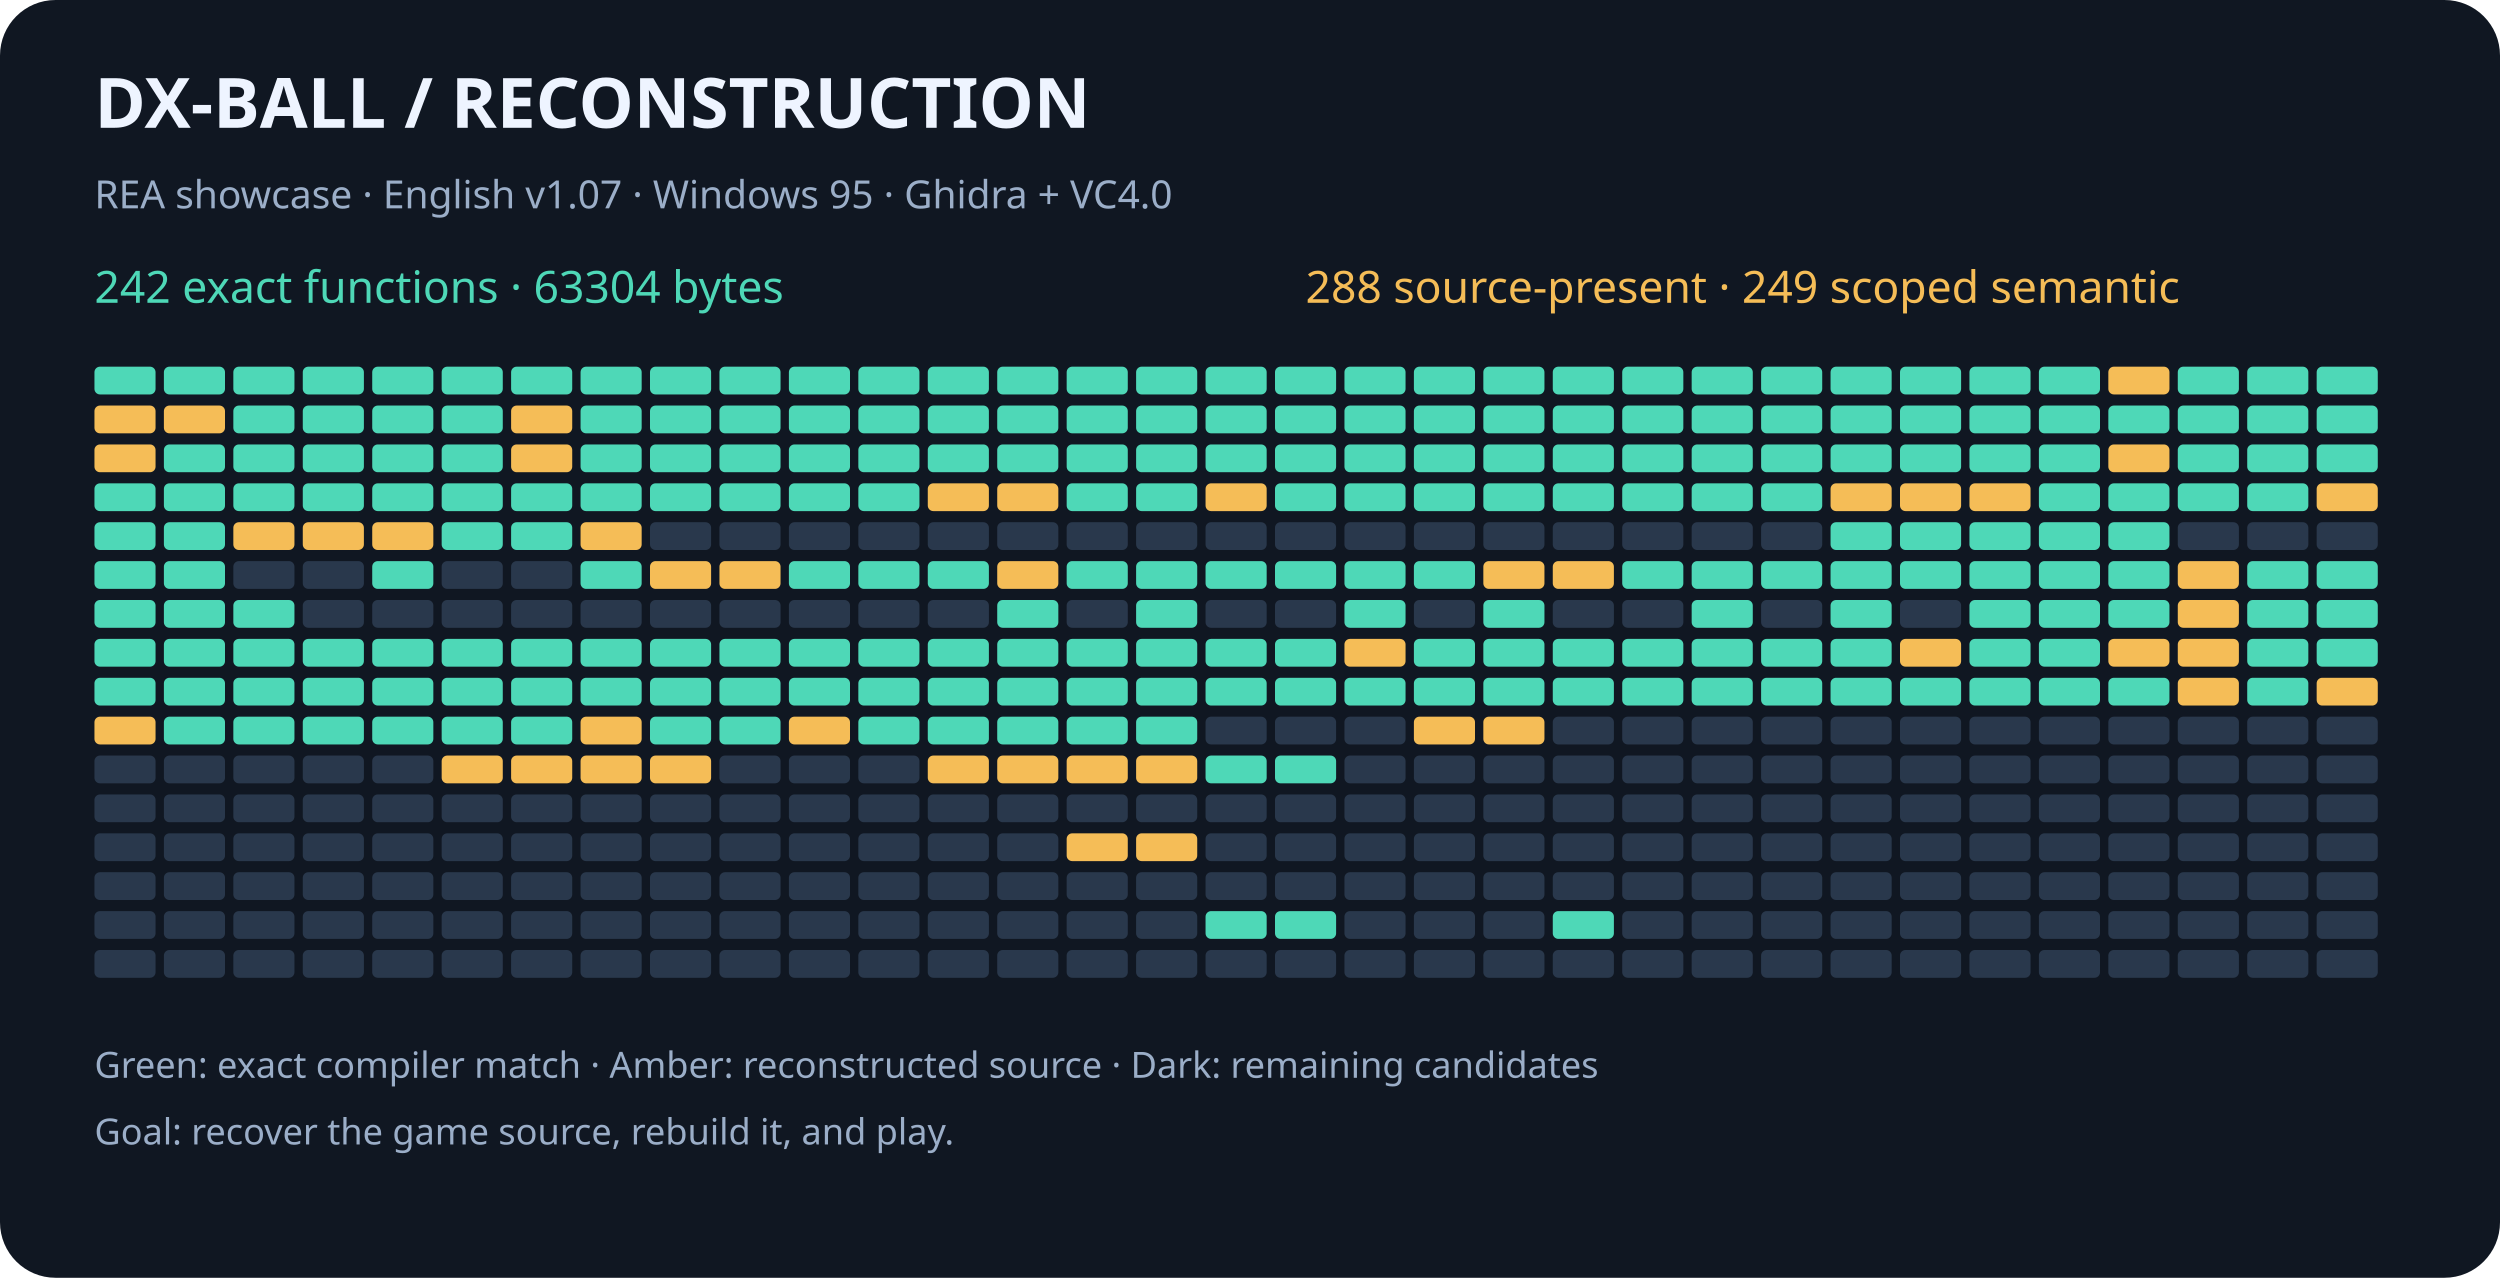
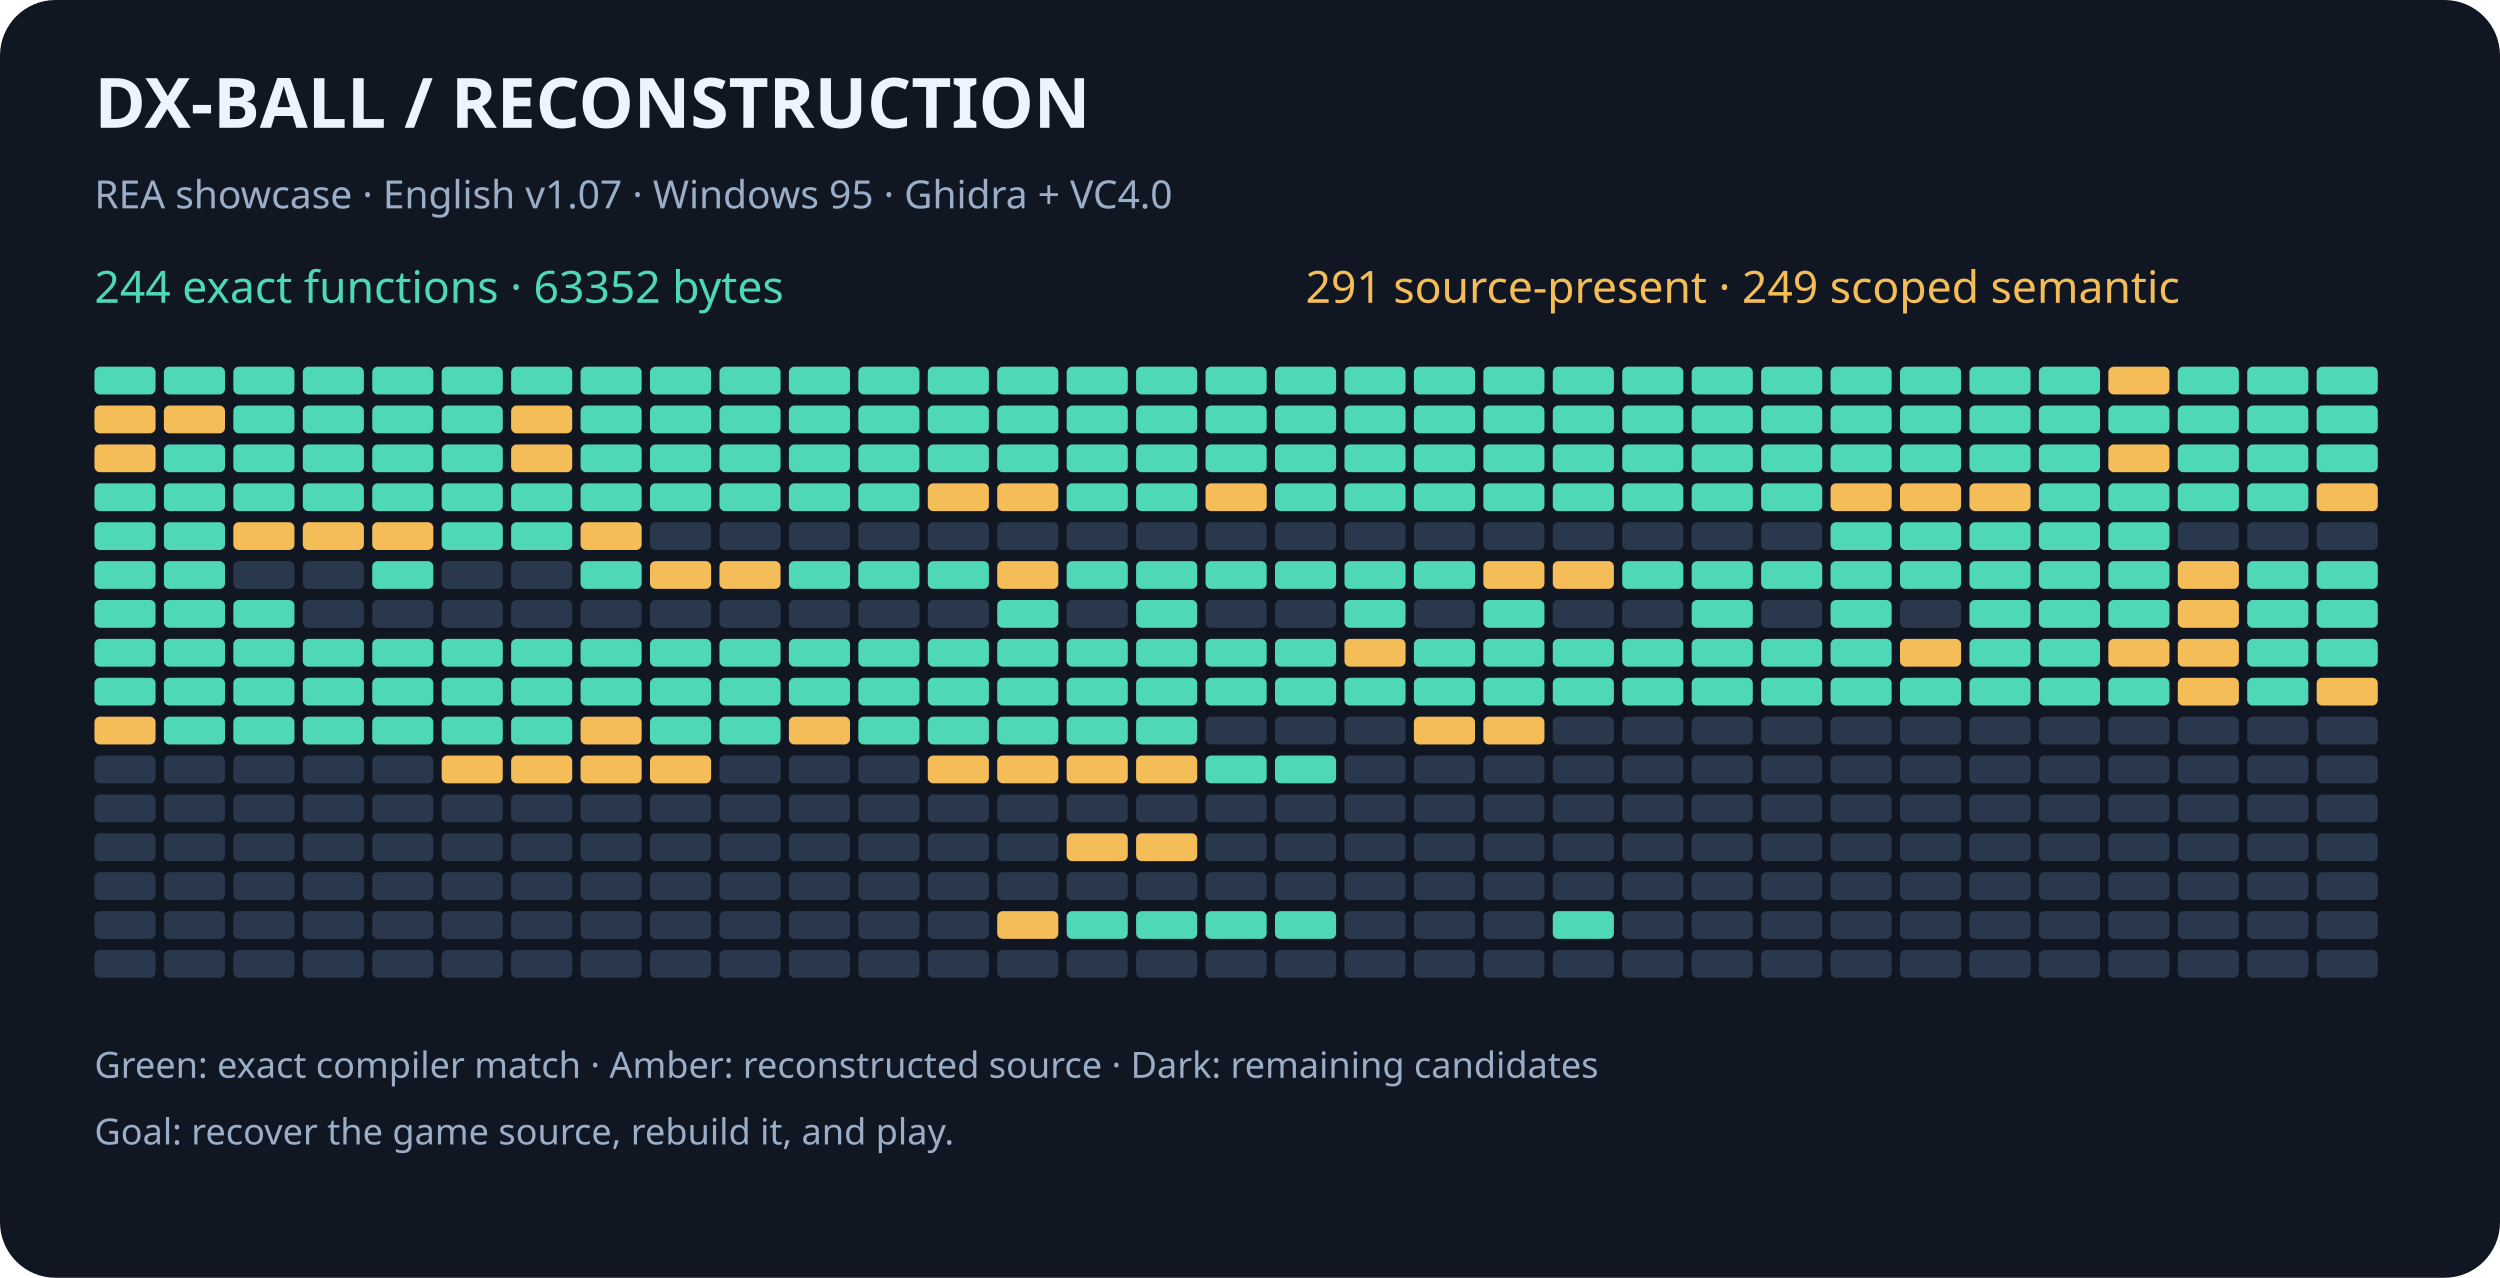
<svg xmlns="http://www.w3.org/2000/svg" width="900" height="460" viewBox="0 0 900 460" role="img" aria-labelledby="title desc">
  <rect width="900" height="460" rx="20" fill="#101722" />
  <g font-family="sans-serif">
    <text x="34" y="46" fill="#eef4ff" font-size="25" font-weight="bold">DX-BALL  /  RECONSTRUCTION</text>
    <text x="34" y="75" fill="#9baec8" font-size="14">REA showcase · English v1.07 · Windows 95 · Ghidra + VC4.0</text>
-     <text x="34" y="109" fill="#4ed8b7" font-size="16">242 exact functions · 63304 bytes</text>
-     <text x="470" y="109" fill="#f5bd57" font-size="16">288 source-present · 249 scoped semantic</text>
+     <text x="34" y="109" fill="#4ed8b7" font-size="16">244 exact functions · 63352 bytes</text>
+     <text x="470" y="109" fill="#f5bd57" font-size="16">291 source-present · 249 scoped semantic</text>
    <rect x="34" y="132" width="22" height="10" rx="2" fill="#4ed8b7" />
    <rect x="59" y="132" width="22" height="10" rx="2" fill="#4ed8b7" />
    <rect x="84" y="132" width="22" height="10" rx="2" fill="#4ed8b7" />
    <rect x="109" y="132" width="22" height="10" rx="2" fill="#4ed8b7" />
    <rect x="134" y="132" width="22" height="10" rx="2" fill="#4ed8b7" />
    <rect x="159" y="132" width="22" height="10" rx="2" fill="#4ed8b7" />
    <rect x="184" y="132" width="22" height="10" rx="2" fill="#4ed8b7" />
    <rect x="209" y="132" width="22" height="10" rx="2" fill="#4ed8b7" />
    <rect x="234" y="132" width="22" height="10" rx="2" fill="#4ed8b7" />
    <rect x="259" y="132" width="22" height="10" rx="2" fill="#4ed8b7" />
    <rect x="284" y="132" width="22" height="10" rx="2" fill="#4ed8b7" />
    <rect x="309" y="132" width="22" height="10" rx="2" fill="#4ed8b7" />
    <rect x="334" y="132" width="22" height="10" rx="2" fill="#4ed8b7" />
    <rect x="359" y="132" width="22" height="10" rx="2" fill="#4ed8b7" />
    <rect x="384" y="132" width="22" height="10" rx="2" fill="#4ed8b7" />
    <rect x="409" y="132" width="22" height="10" rx="2" fill="#4ed8b7" />
    <rect x="434" y="132" width="22" height="10" rx="2" fill="#4ed8b7" />
    <rect x="459" y="132" width="22" height="10" rx="2" fill="#4ed8b7" />
    <rect x="484" y="132" width="22" height="10" rx="2" fill="#4ed8b7" />
    <rect x="509" y="132" width="22" height="10" rx="2" fill="#4ed8b7" />
    <rect x="534" y="132" width="22" height="10" rx="2" fill="#4ed8b7" />
    <rect x="559" y="132" width="22" height="10" rx="2" fill="#4ed8b7" />
    <rect x="584" y="132" width="22" height="10" rx="2" fill="#4ed8b7" />
    <rect x="609" y="132" width="22" height="10" rx="2" fill="#4ed8b7" />
    <rect x="634" y="132" width="22" height="10" rx="2" fill="#4ed8b7" />
    <rect x="659" y="132" width="22" height="10" rx="2" fill="#4ed8b7" />
    <rect x="684" y="132" width="22" height="10" rx="2" fill="#4ed8b7" />
    <rect x="709" y="132" width="22" height="10" rx="2" fill="#4ed8b7" />
    <rect x="734" y="132" width="22" height="10" rx="2" fill="#4ed8b7" />
    <rect x="759" y="132" width="22" height="10" rx="2" fill="#f5bd57" />
    <rect x="784" y="132" width="22" height="10" rx="2" fill="#4ed8b7" />
    <rect x="809" y="132" width="22" height="10" rx="2" fill="#4ed8b7" />
    <rect x="834" y="132" width="22" height="10" rx="2" fill="#4ed8b7" />
    <rect x="34" y="146" width="22" height="10" rx="2" fill="#f5bd57" />
    <rect x="59" y="146" width="22" height="10" rx="2" fill="#f5bd57" />
    <rect x="84" y="146" width="22" height="10" rx="2" fill="#4ed8b7" />
    <rect x="109" y="146" width="22" height="10" rx="2" fill="#4ed8b7" />
    <rect x="134" y="146" width="22" height="10" rx="2" fill="#4ed8b7" />
    <rect x="159" y="146" width="22" height="10" rx="2" fill="#4ed8b7" />
    <rect x="184" y="146" width="22" height="10" rx="2" fill="#f5bd57" />
    <rect x="209" y="146" width="22" height="10" rx="2" fill="#4ed8b7" />
    <rect x="234" y="146" width="22" height="10" rx="2" fill="#4ed8b7" />
    <rect x="259" y="146" width="22" height="10" rx="2" fill="#4ed8b7" />
    <rect x="284" y="146" width="22" height="10" rx="2" fill="#4ed8b7" />
    <rect x="309" y="146" width="22" height="10" rx="2" fill="#4ed8b7" />
    <rect x="334" y="146" width="22" height="10" rx="2" fill="#4ed8b7" />
    <rect x="359" y="146" width="22" height="10" rx="2" fill="#4ed8b7" />
    <rect x="384" y="146" width="22" height="10" rx="2" fill="#4ed8b7" />
    <rect x="409" y="146" width="22" height="10" rx="2" fill="#4ed8b7" />
    <rect x="434" y="146" width="22" height="10" rx="2" fill="#4ed8b7" />
    <rect x="459" y="146" width="22" height="10" rx="2" fill="#4ed8b7" />
    <rect x="484" y="146" width="22" height="10" rx="2" fill="#4ed8b7" />
    <rect x="509" y="146" width="22" height="10" rx="2" fill="#4ed8b7" />
    <rect x="534" y="146" width="22" height="10" rx="2" fill="#4ed8b7" />
    <rect x="559" y="146" width="22" height="10" rx="2" fill="#4ed8b7" />
    <rect x="584" y="146" width="22" height="10" rx="2" fill="#4ed8b7" />
    <rect x="609" y="146" width="22" height="10" rx="2" fill="#4ed8b7" />
    <rect x="634" y="146" width="22" height="10" rx="2" fill="#4ed8b7" />
    <rect x="659" y="146" width="22" height="10" rx="2" fill="#4ed8b7" />
    <rect x="684" y="146" width="22" height="10" rx="2" fill="#4ed8b7" />
    <rect x="709" y="146" width="22" height="10" rx="2" fill="#4ed8b7" />
    <rect x="734" y="146" width="22" height="10" rx="2" fill="#4ed8b7" />
    <rect x="759" y="146" width="22" height="10" rx="2" fill="#4ed8b7" />
    <rect x="784" y="146" width="22" height="10" rx="2" fill="#4ed8b7" />
    <rect x="809" y="146" width="22" height="10" rx="2" fill="#4ed8b7" />
    <rect x="834" y="146" width="22" height="10" rx="2" fill="#4ed8b7" />
    <rect x="34" y="160" width="22" height="10" rx="2" fill="#f5bd57" />
    <rect x="59" y="160" width="22" height="10" rx="2" fill="#4ed8b7" />
    <rect x="84" y="160" width="22" height="10" rx="2" fill="#4ed8b7" />
    <rect x="109" y="160" width="22" height="10" rx="2" fill="#4ed8b7" />
    <rect x="134" y="160" width="22" height="10" rx="2" fill="#4ed8b7" />
    <rect x="159" y="160" width="22" height="10" rx="2" fill="#4ed8b7" />
    <rect x="184" y="160" width="22" height="10" rx="2" fill="#f5bd57" />
    <rect x="209" y="160" width="22" height="10" rx="2" fill="#4ed8b7" />
    <rect x="234" y="160" width="22" height="10" rx="2" fill="#4ed8b7" />
    <rect x="259" y="160" width="22" height="10" rx="2" fill="#4ed8b7" />
    <rect x="284" y="160" width="22" height="10" rx="2" fill="#4ed8b7" />
    <rect x="309" y="160" width="22" height="10" rx="2" fill="#4ed8b7" />
    <rect x="334" y="160" width="22" height="10" rx="2" fill="#4ed8b7" />
    <rect x="359" y="160" width="22" height="10" rx="2" fill="#4ed8b7" />
    <rect x="384" y="160" width="22" height="10" rx="2" fill="#4ed8b7" />
    <rect x="409" y="160" width="22" height="10" rx="2" fill="#4ed8b7" />
    <rect x="434" y="160" width="22" height="10" rx="2" fill="#4ed8b7" />
    <rect x="459" y="160" width="22" height="10" rx="2" fill="#4ed8b7" />
    <rect x="484" y="160" width="22" height="10" rx="2" fill="#4ed8b7" />
    <rect x="509" y="160" width="22" height="10" rx="2" fill="#4ed8b7" />
    <rect x="534" y="160" width="22" height="10" rx="2" fill="#4ed8b7" />
    <rect x="559" y="160" width="22" height="10" rx="2" fill="#4ed8b7" />
    <rect x="584" y="160" width="22" height="10" rx="2" fill="#4ed8b7" />
    <rect x="609" y="160" width="22" height="10" rx="2" fill="#4ed8b7" />
    <rect x="634" y="160" width="22" height="10" rx="2" fill="#4ed8b7" />
    <rect x="659" y="160" width="22" height="10" rx="2" fill="#4ed8b7" />
    <rect x="684" y="160" width="22" height="10" rx="2" fill="#4ed8b7" />
    <rect x="709" y="160" width="22" height="10" rx="2" fill="#4ed8b7" />
    <rect x="734" y="160" width="22" height="10" rx="2" fill="#4ed8b7" />
    <rect x="759" y="160" width="22" height="10" rx="2" fill="#f5bd57" />
    <rect x="784" y="160" width="22" height="10" rx="2" fill="#4ed8b7" />
    <rect x="809" y="160" width="22" height="10" rx="2" fill="#4ed8b7" />
    <rect x="834" y="160" width="22" height="10" rx="2" fill="#4ed8b7" />
    <rect x="34" y="174" width="22" height="10" rx="2" fill="#4ed8b7" />
    <rect x="59" y="174" width="22" height="10" rx="2" fill="#4ed8b7" />
    <rect x="84" y="174" width="22" height="10" rx="2" fill="#4ed8b7" />
    <rect x="109" y="174" width="22" height="10" rx="2" fill="#4ed8b7" />
    <rect x="134" y="174" width="22" height="10" rx="2" fill="#4ed8b7" />
    <rect x="159" y="174" width="22" height="10" rx="2" fill="#4ed8b7" />
    <rect x="184" y="174" width="22" height="10" rx="2" fill="#4ed8b7" />
    <rect x="209" y="174" width="22" height="10" rx="2" fill="#4ed8b7" />
    <rect x="234" y="174" width="22" height="10" rx="2" fill="#4ed8b7" />
    <rect x="259" y="174" width="22" height="10" rx="2" fill="#4ed8b7" />
    <rect x="284" y="174" width="22" height="10" rx="2" fill="#4ed8b7" />
    <rect x="309" y="174" width="22" height="10" rx="2" fill="#4ed8b7" />
    <rect x="334" y="174" width="22" height="10" rx="2" fill="#f5bd57" />
    <rect x="359" y="174" width="22" height="10" rx="2" fill="#f5bd57" />
    <rect x="384" y="174" width="22" height="10" rx="2" fill="#4ed8b7" />
    <rect x="409" y="174" width="22" height="10" rx="2" fill="#4ed8b7" />
    <rect x="434" y="174" width="22" height="10" rx="2" fill="#f5bd57" />
    <rect x="459" y="174" width="22" height="10" rx="2" fill="#4ed8b7" />
    <rect x="484" y="174" width="22" height="10" rx="2" fill="#4ed8b7" />
    <rect x="509" y="174" width="22" height="10" rx="2" fill="#4ed8b7" />
    <rect x="534" y="174" width="22" height="10" rx="2" fill="#4ed8b7" />
    <rect x="559" y="174" width="22" height="10" rx="2" fill="#4ed8b7" />
    <rect x="584" y="174" width="22" height="10" rx="2" fill="#4ed8b7" />
    <rect x="609" y="174" width="22" height="10" rx="2" fill="#4ed8b7" />
    <rect x="634" y="174" width="22" height="10" rx="2" fill="#4ed8b7" />
    <rect x="659" y="174" width="22" height="10" rx="2" fill="#f5bd57" />
    <rect x="684" y="174" width="22" height="10" rx="2" fill="#f5bd57" />
    <rect x="709" y="174" width="22" height="10" rx="2" fill="#f5bd57" />
    <rect x="734" y="174" width="22" height="10" rx="2" fill="#4ed8b7" />
    <rect x="759" y="174" width="22" height="10" rx="2" fill="#4ed8b7" />
    <rect x="784" y="174" width="22" height="10" rx="2" fill="#4ed8b7" />
    <rect x="809" y="174" width="22" height="10" rx="2" fill="#4ed8b7" />
    <rect x="834" y="174" width="22" height="10" rx="2" fill="#f5bd57" />
    <rect x="34" y="188" width="22" height="10" rx="2" fill="#4ed8b7" />
    <rect x="59" y="188" width="22" height="10" rx="2" fill="#4ed8b7" />
    <rect x="84" y="188" width="22" height="10" rx="2" fill="#f5bd57" />
    <rect x="109" y="188" width="22" height="10" rx="2" fill="#f5bd57" />
    <rect x="134" y="188" width="22" height="10" rx="2" fill="#f5bd57" />
    <rect x="159" y="188" width="22" height="10" rx="2" fill="#4ed8b7" />
    <rect x="184" y="188" width="22" height="10" rx="2" fill="#4ed8b7" />
    <rect x="209" y="188" width="22" height="10" rx="2" fill="#f5bd57" />
    <rect x="234" y="188" width="22" height="10" rx="2" fill="#29384c" />
    <rect x="259" y="188" width="22" height="10" rx="2" fill="#29384c" />
    <rect x="284" y="188" width="22" height="10" rx="2" fill="#29384c" />
    <rect x="309" y="188" width="22" height="10" rx="2" fill="#29384c" />
    <rect x="334" y="188" width="22" height="10" rx="2" fill="#29384c" />
    <rect x="359" y="188" width="22" height="10" rx="2" fill="#29384c" />
    <rect x="384" y="188" width="22" height="10" rx="2" fill="#29384c" />
    <rect x="409" y="188" width="22" height="10" rx="2" fill="#29384c" />
    <rect x="434" y="188" width="22" height="10" rx="2" fill="#29384c" />
    <rect x="459" y="188" width="22" height="10" rx="2" fill="#29384c" />
    <rect x="484" y="188" width="22" height="10" rx="2" fill="#29384c" />
    <rect x="509" y="188" width="22" height="10" rx="2" fill="#29384c" />
    <rect x="534" y="188" width="22" height="10" rx="2" fill="#29384c" />
    <rect x="559" y="188" width="22" height="10" rx="2" fill="#29384c" />
    <rect x="584" y="188" width="22" height="10" rx="2" fill="#29384c" />
    <rect x="609" y="188" width="22" height="10" rx="2" fill="#29384c" />
    <rect x="634" y="188" width="22" height="10" rx="2" fill="#29384c" />
    <rect x="659" y="188" width="22" height="10" rx="2" fill="#4ed8b7" />
    <rect x="684" y="188" width="22" height="10" rx="2" fill="#4ed8b7" />
    <rect x="709" y="188" width="22" height="10" rx="2" fill="#4ed8b7" />
    <rect x="734" y="188" width="22" height="10" rx="2" fill="#4ed8b7" />
    <rect x="759" y="188" width="22" height="10" rx="2" fill="#4ed8b7" />
    <rect x="784" y="188" width="22" height="10" rx="2" fill="#29384c" />
    <rect x="809" y="188" width="22" height="10" rx="2" fill="#29384c" />
    <rect x="834" y="188" width="22" height="10" rx="2" fill="#29384c" />
    <rect x="34" y="202" width="22" height="10" rx="2" fill="#4ed8b7" />
    <rect x="59" y="202" width="22" height="10" rx="2" fill="#4ed8b7" />
    <rect x="84" y="202" width="22" height="10" rx="2" fill="#29384c" />
    <rect x="109" y="202" width="22" height="10" rx="2" fill="#29384c" />
    <rect x="134" y="202" width="22" height="10" rx="2" fill="#4ed8b7" />
    <rect x="159" y="202" width="22" height="10" rx="2" fill="#29384c" />
    <rect x="184" y="202" width="22" height="10" rx="2" fill="#29384c" />
    <rect x="209" y="202" width="22" height="10" rx="2" fill="#4ed8b7" />
    <rect x="234" y="202" width="22" height="10" rx="2" fill="#f5bd57" />
    <rect x="259" y="202" width="22" height="10" rx="2" fill="#f5bd57" />
    <rect x="284" y="202" width="22" height="10" rx="2" fill="#4ed8b7" />
    <rect x="309" y="202" width="22" height="10" rx="2" fill="#4ed8b7" />
    <rect x="334" y="202" width="22" height="10" rx="2" fill="#4ed8b7" />
    <rect x="359" y="202" width="22" height="10" rx="2" fill="#f5bd57" />
    <rect x="384" y="202" width="22" height="10" rx="2" fill="#4ed8b7" />
    <rect x="409" y="202" width="22" height="10" rx="2" fill="#4ed8b7" />
    <rect x="434" y="202" width="22" height="10" rx="2" fill="#4ed8b7" />
    <rect x="459" y="202" width="22" height="10" rx="2" fill="#4ed8b7" />
    <rect x="484" y="202" width="22" height="10" rx="2" fill="#4ed8b7" />
    <rect x="509" y="202" width="22" height="10" rx="2" fill="#4ed8b7" />
    <rect x="534" y="202" width="22" height="10" rx="2" fill="#f5bd57" />
    <rect x="559" y="202" width="22" height="10" rx="2" fill="#f5bd57" />
    <rect x="584" y="202" width="22" height="10" rx="2" fill="#4ed8b7" />
    <rect x="609" y="202" width="22" height="10" rx="2" fill="#4ed8b7" />
    <rect x="634" y="202" width="22" height="10" rx="2" fill="#4ed8b7" />
    <rect x="659" y="202" width="22" height="10" rx="2" fill="#4ed8b7" />
    <rect x="684" y="202" width="22" height="10" rx="2" fill="#4ed8b7" />
    <rect x="709" y="202" width="22" height="10" rx="2" fill="#4ed8b7" />
    <rect x="734" y="202" width="22" height="10" rx="2" fill="#4ed8b7" />
    <rect x="759" y="202" width="22" height="10" rx="2" fill="#4ed8b7" />
    <rect x="784" y="202" width="22" height="10" rx="2" fill="#f5bd57" />
    <rect x="809" y="202" width="22" height="10" rx="2" fill="#4ed8b7" />
    <rect x="834" y="202" width="22" height="10" rx="2" fill="#4ed8b7" />
    <rect x="34" y="216" width="22" height="10" rx="2" fill="#4ed8b7" />
    <rect x="59" y="216" width="22" height="10" rx="2" fill="#4ed8b7" />
    <rect x="84" y="216" width="22" height="10" rx="2" fill="#4ed8b7" />
    <rect x="109" y="216" width="22" height="10" rx="2" fill="#29384c" />
    <rect x="134" y="216" width="22" height="10" rx="2" fill="#29384c" />
    <rect x="159" y="216" width="22" height="10" rx="2" fill="#29384c" />
    <rect x="184" y="216" width="22" height="10" rx="2" fill="#29384c" />
    <rect x="209" y="216" width="22" height="10" rx="2" fill="#29384c" />
    <rect x="234" y="216" width="22" height="10" rx="2" fill="#29384c" />
    <rect x="259" y="216" width="22" height="10" rx="2" fill="#29384c" />
    <rect x="284" y="216" width="22" height="10" rx="2" fill="#29384c" />
    <rect x="309" y="216" width="22" height="10" rx="2" fill="#29384c" />
    <rect x="334" y="216" width="22" height="10" rx="2" fill="#29384c" />
    <rect x="359" y="216" width="22" height="10" rx="2" fill="#4ed8b7" />
    <rect x="384" y="216" width="22" height="10" rx="2" fill="#29384c" />
    <rect x="409" y="216" width="22" height="10" rx="2" fill="#4ed8b7" />
    <rect x="434" y="216" width="22" height="10" rx="2" fill="#29384c" />
    <rect x="459" y="216" width="22" height="10" rx="2" fill="#29384c" />
    <rect x="484" y="216" width="22" height="10" rx="2" fill="#4ed8b7" />
    <rect x="509" y="216" width="22" height="10" rx="2" fill="#29384c" />
    <rect x="534" y="216" width="22" height="10" rx="2" fill="#4ed8b7" />
    <rect x="559" y="216" width="22" height="10" rx="2" fill="#29384c" />
    <rect x="584" y="216" width="22" height="10" rx="2" fill="#29384c" />
    <rect x="609" y="216" width="22" height="10" rx="2" fill="#4ed8b7" />
    <rect x="634" y="216" width="22" height="10" rx="2" fill="#29384c" />
    <rect x="659" y="216" width="22" height="10" rx="2" fill="#4ed8b7" />
    <rect x="684" y="216" width="22" height="10" rx="2" fill="#29384c" />
    <rect x="709" y="216" width="22" height="10" rx="2" fill="#4ed8b7" />
    <rect x="734" y="216" width="22" height="10" rx="2" fill="#4ed8b7" />
    <rect x="759" y="216" width="22" height="10" rx="2" fill="#4ed8b7" />
    <rect x="784" y="216" width="22" height="10" rx="2" fill="#f5bd57" />
    <rect x="809" y="216" width="22" height="10" rx="2" fill="#4ed8b7" />
    <rect x="834" y="216" width="22" height="10" rx="2" fill="#4ed8b7" />
    <rect x="34" y="230" width="22" height="10" rx="2" fill="#4ed8b7" />
    <rect x="59" y="230" width="22" height="10" rx="2" fill="#4ed8b7" />
    <rect x="84" y="230" width="22" height="10" rx="2" fill="#4ed8b7" />
    <rect x="109" y="230" width="22" height="10" rx="2" fill="#4ed8b7" />
    <rect x="134" y="230" width="22" height="10" rx="2" fill="#4ed8b7" />
    <rect x="159" y="230" width="22" height="10" rx="2" fill="#4ed8b7" />
    <rect x="184" y="230" width="22" height="10" rx="2" fill="#4ed8b7" />
    <rect x="209" y="230" width="22" height="10" rx="2" fill="#4ed8b7" />
    <rect x="234" y="230" width="22" height="10" rx="2" fill="#4ed8b7" />
    <rect x="259" y="230" width="22" height="10" rx="2" fill="#4ed8b7" />
    <rect x="284" y="230" width="22" height="10" rx="2" fill="#4ed8b7" />
    <rect x="309" y="230" width="22" height="10" rx="2" fill="#4ed8b7" />
    <rect x="334" y="230" width="22" height="10" rx="2" fill="#4ed8b7" />
    <rect x="359" y="230" width="22" height="10" rx="2" fill="#4ed8b7" />
    <rect x="384" y="230" width="22" height="10" rx="2" fill="#4ed8b7" />
    <rect x="409" y="230" width="22" height="10" rx="2" fill="#4ed8b7" />
    <rect x="434" y="230" width="22" height="10" rx="2" fill="#4ed8b7" />
    <rect x="459" y="230" width="22" height="10" rx="2" fill="#4ed8b7" />
    <rect x="484" y="230" width="22" height="10" rx="2" fill="#f5bd57" />
    <rect x="509" y="230" width="22" height="10" rx="2" fill="#4ed8b7" />
    <rect x="534" y="230" width="22" height="10" rx="2" fill="#4ed8b7" />
    <rect x="559" y="230" width="22" height="10" rx="2" fill="#4ed8b7" />
    <rect x="584" y="230" width="22" height="10" rx="2" fill="#4ed8b7" />
    <rect x="609" y="230" width="22" height="10" rx="2" fill="#4ed8b7" />
    <rect x="634" y="230" width="22" height="10" rx="2" fill="#4ed8b7" />
    <rect x="659" y="230" width="22" height="10" rx="2" fill="#4ed8b7" />
    <rect x="684" y="230" width="22" height="10" rx="2" fill="#f5bd57" />
    <rect x="709" y="230" width="22" height="10" rx="2" fill="#4ed8b7" />
    <rect x="734" y="230" width="22" height="10" rx="2" fill="#4ed8b7" />
    <rect x="759" y="230" width="22" height="10" rx="2" fill="#f5bd57" />
    <rect x="784" y="230" width="22" height="10" rx="2" fill="#f5bd57" />
    <rect x="809" y="230" width="22" height="10" rx="2" fill="#4ed8b7" />
    <rect x="834" y="230" width="22" height="10" rx="2" fill="#4ed8b7" />
    <rect x="34" y="244" width="22" height="10" rx="2" fill="#4ed8b7" />
    <rect x="59" y="244" width="22" height="10" rx="2" fill="#4ed8b7" />
    <rect x="84" y="244" width="22" height="10" rx="2" fill="#4ed8b7" />
    <rect x="109" y="244" width="22" height="10" rx="2" fill="#4ed8b7" />
    <rect x="134" y="244" width="22" height="10" rx="2" fill="#4ed8b7" />
    <rect x="159" y="244" width="22" height="10" rx="2" fill="#4ed8b7" />
    <rect x="184" y="244" width="22" height="10" rx="2" fill="#4ed8b7" />
    <rect x="209" y="244" width="22" height="10" rx="2" fill="#4ed8b7" />
    <rect x="234" y="244" width="22" height="10" rx="2" fill="#4ed8b7" />
    <rect x="259" y="244" width="22" height="10" rx="2" fill="#4ed8b7" />
    <rect x="284" y="244" width="22" height="10" rx="2" fill="#4ed8b7" />
    <rect x="309" y="244" width="22" height="10" rx="2" fill="#4ed8b7" />
    <rect x="334" y="244" width="22" height="10" rx="2" fill="#4ed8b7" />
    <rect x="359" y="244" width="22" height="10" rx="2" fill="#4ed8b7" />
    <rect x="384" y="244" width="22" height="10" rx="2" fill="#4ed8b7" />
    <rect x="409" y="244" width="22" height="10" rx="2" fill="#4ed8b7" />
    <rect x="434" y="244" width="22" height="10" rx="2" fill="#4ed8b7" />
    <rect x="459" y="244" width="22" height="10" rx="2" fill="#4ed8b7" />
    <rect x="484" y="244" width="22" height="10" rx="2" fill="#4ed8b7" />
    <rect x="509" y="244" width="22" height="10" rx="2" fill="#4ed8b7" />
    <rect x="534" y="244" width="22" height="10" rx="2" fill="#4ed8b7" />
    <rect x="559" y="244" width="22" height="10" rx="2" fill="#4ed8b7" />
    <rect x="584" y="244" width="22" height="10" rx="2" fill="#4ed8b7" />
    <rect x="609" y="244" width="22" height="10" rx="2" fill="#4ed8b7" />
    <rect x="634" y="244" width="22" height="10" rx="2" fill="#4ed8b7" />
    <rect x="659" y="244" width="22" height="10" rx="2" fill="#4ed8b7" />
    <rect x="684" y="244" width="22" height="10" rx="2" fill="#4ed8b7" />
    <rect x="709" y="244" width="22" height="10" rx="2" fill="#4ed8b7" />
    <rect x="734" y="244" width="22" height="10" rx="2" fill="#4ed8b7" />
    <rect x="759" y="244" width="22" height="10" rx="2" fill="#4ed8b7" />
    <rect x="784" y="244" width="22" height="10" rx="2" fill="#f5bd57" />
    <rect x="809" y="244" width="22" height="10" rx="2" fill="#4ed8b7" />
    <rect x="834" y="244" width="22" height="10" rx="2" fill="#f5bd57" />
    <rect x="34" y="258" width="22" height="10" rx="2" fill="#f5bd57" />
    <rect x="59" y="258" width="22" height="10" rx="2" fill="#4ed8b7" />
    <rect x="84" y="258" width="22" height="10" rx="2" fill="#4ed8b7" />
    <rect x="109" y="258" width="22" height="10" rx="2" fill="#4ed8b7" />
    <rect x="134" y="258" width="22" height="10" rx="2" fill="#4ed8b7" />
    <rect x="159" y="258" width="22" height="10" rx="2" fill="#4ed8b7" />
    <rect x="184" y="258" width="22" height="10" rx="2" fill="#4ed8b7" />
    <rect x="209" y="258" width="22" height="10" rx="2" fill="#f5bd57" />
    <rect x="234" y="258" width="22" height="10" rx="2" fill="#4ed8b7" />
    <rect x="259" y="258" width="22" height="10" rx="2" fill="#4ed8b7" />
    <rect x="284" y="258" width="22" height="10" rx="2" fill="#f5bd57" />
    <rect x="309" y="258" width="22" height="10" rx="2" fill="#4ed8b7" />
    <rect x="334" y="258" width="22" height="10" rx="2" fill="#4ed8b7" />
    <rect x="359" y="258" width="22" height="10" rx="2" fill="#4ed8b7" />
    <rect x="384" y="258" width="22" height="10" rx="2" fill="#4ed8b7" />
    <rect x="409" y="258" width="22" height="10" rx="2" fill="#4ed8b7" />
    <rect x="434" y="258" width="22" height="10" rx="2" fill="#29384c" />
    <rect x="459" y="258" width="22" height="10" rx="2" fill="#29384c" />
    <rect x="484" y="258" width="22" height="10" rx="2" fill="#29384c" />
    <rect x="509" y="258" width="22" height="10" rx="2" fill="#f5bd57" />
    <rect x="534" y="258" width="22" height="10" rx="2" fill="#f5bd57" />
    <rect x="559" y="258" width="22" height="10" rx="2" fill="#29384c" />
    <rect x="584" y="258" width="22" height="10" rx="2" fill="#29384c" />
    <rect x="609" y="258" width="22" height="10" rx="2" fill="#29384c" />
    <rect x="634" y="258" width="22" height="10" rx="2" fill="#29384c" />
    <rect x="659" y="258" width="22" height="10" rx="2" fill="#29384c" />
    <rect x="684" y="258" width="22" height="10" rx="2" fill="#29384c" />
    <rect x="709" y="258" width="22" height="10" rx="2" fill="#29384c" />
    <rect x="734" y="258" width="22" height="10" rx="2" fill="#29384c" />
    <rect x="759" y="258" width="22" height="10" rx="2" fill="#29384c" />
    <rect x="784" y="258" width="22" height="10" rx="2" fill="#29384c" />
    <rect x="809" y="258" width="22" height="10" rx="2" fill="#29384c" />
    <rect x="834" y="258" width="22" height="10" rx="2" fill="#29384c" />
    <rect x="34" y="272" width="22" height="10" rx="2" fill="#29384c" />
    <rect x="59" y="272" width="22" height="10" rx="2" fill="#29384c" />
    <rect x="84" y="272" width="22" height="10" rx="2" fill="#29384c" />
    <rect x="109" y="272" width="22" height="10" rx="2" fill="#29384c" />
    <rect x="134" y="272" width="22" height="10" rx="2" fill="#29384c" />
    <rect x="159" y="272" width="22" height="10" rx="2" fill="#f5bd57" />
    <rect x="184" y="272" width="22" height="10" rx="2" fill="#f5bd57" />
    <rect x="209" y="272" width="22" height="10" rx="2" fill="#f5bd57" />
    <rect x="234" y="272" width="22" height="10" rx="2" fill="#f5bd57" />
    <rect x="259" y="272" width="22" height="10" rx="2" fill="#29384c" />
    <rect x="284" y="272" width="22" height="10" rx="2" fill="#29384c" />
    <rect x="309" y="272" width="22" height="10" rx="2" fill="#29384c" />
    <rect x="334" y="272" width="22" height="10" rx="2" fill="#f5bd57" />
    <rect x="359" y="272" width="22" height="10" rx="2" fill="#f5bd57" />
    <rect x="384" y="272" width="22" height="10" rx="2" fill="#f5bd57" />
    <rect x="409" y="272" width="22" height="10" rx="2" fill="#f5bd57" />
    <rect x="434" y="272" width="22" height="10" rx="2" fill="#4ed8b7" />
    <rect x="459" y="272" width="22" height="10" rx="2" fill="#4ed8b7" />
    <rect x="484" y="272" width="22" height="10" rx="2" fill="#29384c" />
    <rect x="509" y="272" width="22" height="10" rx="2" fill="#29384c" />
    <rect x="534" y="272" width="22" height="10" rx="2" fill="#29384c" />
    <rect x="559" y="272" width="22" height="10" rx="2" fill="#29384c" />
    <rect x="584" y="272" width="22" height="10" rx="2" fill="#29384c" />
    <rect x="609" y="272" width="22" height="10" rx="2" fill="#29384c" />
    <rect x="634" y="272" width="22" height="10" rx="2" fill="#29384c" />
    <rect x="659" y="272" width="22" height="10" rx="2" fill="#29384c" />
    <rect x="684" y="272" width="22" height="10" rx="2" fill="#29384c" />
    <rect x="709" y="272" width="22" height="10" rx="2" fill="#29384c" />
    <rect x="734" y="272" width="22" height="10" rx="2" fill="#29384c" />
    <rect x="759" y="272" width="22" height="10" rx="2" fill="#29384c" />
    <rect x="784" y="272" width="22" height="10" rx="2" fill="#29384c" />
    <rect x="809" y="272" width="22" height="10" rx="2" fill="#29384c" />
    <rect x="834" y="272" width="22" height="10" rx="2" fill="#29384c" />
    <rect x="34" y="286" width="22" height="10" rx="2" fill="#29384c" />
    <rect x="59" y="286" width="22" height="10" rx="2" fill="#29384c" />
    <rect x="84" y="286" width="22" height="10" rx="2" fill="#29384c" />
    <rect x="109" y="286" width="22" height="10" rx="2" fill="#29384c" />
    <rect x="134" y="286" width="22" height="10" rx="2" fill="#29384c" />
    <rect x="159" y="286" width="22" height="10" rx="2" fill="#29384c" />
    <rect x="184" y="286" width="22" height="10" rx="2" fill="#29384c" />
    <rect x="209" y="286" width="22" height="10" rx="2" fill="#29384c" />
    <rect x="234" y="286" width="22" height="10" rx="2" fill="#29384c" />
    <rect x="259" y="286" width="22" height="10" rx="2" fill="#29384c" />
    <rect x="284" y="286" width="22" height="10" rx="2" fill="#29384c" />
    <rect x="309" y="286" width="22" height="10" rx="2" fill="#29384c" />
    <rect x="334" y="286" width="22" height="10" rx="2" fill="#29384c" />
    <rect x="359" y="286" width="22" height="10" rx="2" fill="#29384c" />
    <rect x="384" y="286" width="22" height="10" rx="2" fill="#29384c" />
    <rect x="409" y="286" width="22" height="10" rx="2" fill="#29384c" />
    <rect x="434" y="286" width="22" height="10" rx="2" fill="#29384c" />
    <rect x="459" y="286" width="22" height="10" rx="2" fill="#29384c" />
    <rect x="484" y="286" width="22" height="10" rx="2" fill="#29384c" />
    <rect x="509" y="286" width="22" height="10" rx="2" fill="#29384c" />
    <rect x="534" y="286" width="22" height="10" rx="2" fill="#29384c" />
    <rect x="559" y="286" width="22" height="10" rx="2" fill="#29384c" />
    <rect x="584" y="286" width="22" height="10" rx="2" fill="#29384c" />
    <rect x="609" y="286" width="22" height="10" rx="2" fill="#29384c" />
    <rect x="634" y="286" width="22" height="10" rx="2" fill="#29384c" />
    <rect x="659" y="286" width="22" height="10" rx="2" fill="#29384c" />
    <rect x="684" y="286" width="22" height="10" rx="2" fill="#29384c" />
    <rect x="709" y="286" width="22" height="10" rx="2" fill="#29384c" />
    <rect x="734" y="286" width="22" height="10" rx="2" fill="#29384c" />
    <rect x="759" y="286" width="22" height="10" rx="2" fill="#29384c" />
    <rect x="784" y="286" width="22" height="10" rx="2" fill="#29384c" />
    <rect x="809" y="286" width="22" height="10" rx="2" fill="#29384c" />
    <rect x="834" y="286" width="22" height="10" rx="2" fill="#29384c" />
    <rect x="34" y="300" width="22" height="10" rx="2" fill="#29384c" />
    <rect x="59" y="300" width="22" height="10" rx="2" fill="#29384c" />
    <rect x="84" y="300" width="22" height="10" rx="2" fill="#29384c" />
    <rect x="109" y="300" width="22" height="10" rx="2" fill="#29384c" />
    <rect x="134" y="300" width="22" height="10" rx="2" fill="#29384c" />
    <rect x="159" y="300" width="22" height="10" rx="2" fill="#29384c" />
    <rect x="184" y="300" width="22" height="10" rx="2" fill="#29384c" />
    <rect x="209" y="300" width="22" height="10" rx="2" fill="#29384c" />
    <rect x="234" y="300" width="22" height="10" rx="2" fill="#29384c" />
    <rect x="259" y="300" width="22" height="10" rx="2" fill="#29384c" />
    <rect x="284" y="300" width="22" height="10" rx="2" fill="#29384c" />
    <rect x="309" y="300" width="22" height="10" rx="2" fill="#29384c" />
    <rect x="334" y="300" width="22" height="10" rx="2" fill="#29384c" />
    <rect x="359" y="300" width="22" height="10" rx="2" fill="#29384c" />
    <rect x="384" y="300" width="22" height="10" rx="2" fill="#f5bd57" />
    <rect x="409" y="300" width="22" height="10" rx="2" fill="#f5bd57" />
    <rect x="434" y="300" width="22" height="10" rx="2" fill="#29384c" />
    <rect x="459" y="300" width="22" height="10" rx="2" fill="#29384c" />
    <rect x="484" y="300" width="22" height="10" rx="2" fill="#29384c" />
    <rect x="509" y="300" width="22" height="10" rx="2" fill="#29384c" />
    <rect x="534" y="300" width="22" height="10" rx="2" fill="#29384c" />
    <rect x="559" y="300" width="22" height="10" rx="2" fill="#29384c" />
    <rect x="584" y="300" width="22" height="10" rx="2" fill="#29384c" />
    <rect x="609" y="300" width="22" height="10" rx="2" fill="#29384c" />
    <rect x="634" y="300" width="22" height="10" rx="2" fill="#29384c" />
    <rect x="659" y="300" width="22" height="10" rx="2" fill="#29384c" />
    <rect x="684" y="300" width="22" height="10" rx="2" fill="#29384c" />
    <rect x="709" y="300" width="22" height="10" rx="2" fill="#29384c" />
    <rect x="734" y="300" width="22" height="10" rx="2" fill="#29384c" />
    <rect x="759" y="300" width="22" height="10" rx="2" fill="#29384c" />
    <rect x="784" y="300" width="22" height="10" rx="2" fill="#29384c" />
    <rect x="809" y="300" width="22" height="10" rx="2" fill="#29384c" />
    <rect x="834" y="300" width="22" height="10" rx="2" fill="#29384c" />
    <rect x="34" y="314" width="22" height="10" rx="2" fill="#29384c" />
    <rect x="59" y="314" width="22" height="10" rx="2" fill="#29384c" />
    <rect x="84" y="314" width="22" height="10" rx="2" fill="#29384c" />
    <rect x="109" y="314" width="22" height="10" rx="2" fill="#29384c" />
    <rect x="134" y="314" width="22" height="10" rx="2" fill="#29384c" />
    <rect x="159" y="314" width="22" height="10" rx="2" fill="#29384c" />
    <rect x="184" y="314" width="22" height="10" rx="2" fill="#29384c" />
    <rect x="209" y="314" width="22" height="10" rx="2" fill="#29384c" />
    <rect x="234" y="314" width="22" height="10" rx="2" fill="#29384c" />
    <rect x="259" y="314" width="22" height="10" rx="2" fill="#29384c" />
    <rect x="284" y="314" width="22" height="10" rx="2" fill="#29384c" />
    <rect x="309" y="314" width="22" height="10" rx="2" fill="#29384c" />
    <rect x="334" y="314" width="22" height="10" rx="2" fill="#29384c" />
    <rect x="359" y="314" width="22" height="10" rx="2" fill="#29384c" />
    <rect x="384" y="314" width="22" height="10" rx="2" fill="#29384c" />
    <rect x="409" y="314" width="22" height="10" rx="2" fill="#29384c" />
    <rect x="434" y="314" width="22" height="10" rx="2" fill="#29384c" />
    <rect x="459" y="314" width="22" height="10" rx="2" fill="#29384c" />
    <rect x="484" y="314" width="22" height="10" rx="2" fill="#29384c" />
    <rect x="509" y="314" width="22" height="10" rx="2" fill="#29384c" />
    <rect x="534" y="314" width="22" height="10" rx="2" fill="#29384c" />
    <rect x="559" y="314" width="22" height="10" rx="2" fill="#29384c" />
    <rect x="584" y="314" width="22" height="10" rx="2" fill="#29384c" />
    <rect x="609" y="314" width="22" height="10" rx="2" fill="#29384c" />
    <rect x="634" y="314" width="22" height="10" rx="2" fill="#29384c" />
    <rect x="659" y="314" width="22" height="10" rx="2" fill="#29384c" />
    <rect x="684" y="314" width="22" height="10" rx="2" fill="#29384c" />
    <rect x="709" y="314" width="22" height="10" rx="2" fill="#29384c" />
    <rect x="734" y="314" width="22" height="10" rx="2" fill="#29384c" />
    <rect x="759" y="314" width="22" height="10" rx="2" fill="#29384c" />
    <rect x="784" y="314" width="22" height="10" rx="2" fill="#29384c" />
    <rect x="809" y="314" width="22" height="10" rx="2" fill="#29384c" />
    <rect x="834" y="314" width="22" height="10" rx="2" fill="#29384c" />
    <rect x="34" y="328" width="22" height="10" rx="2" fill="#29384c" />
    <rect x="59" y="328" width="22" height="10" rx="2" fill="#29384c" />
    <rect x="84" y="328" width="22" height="10" rx="2" fill="#29384c" />
    <rect x="109" y="328" width="22" height="10" rx="2" fill="#29384c" />
    <rect x="134" y="328" width="22" height="10" rx="2" fill="#29384c" />
    <rect x="159" y="328" width="22" height="10" rx="2" fill="#29384c" />
    <rect x="184" y="328" width="22" height="10" rx="2" fill="#29384c" />
    <rect x="209" y="328" width="22" height="10" rx="2" fill="#29384c" />
    <rect x="234" y="328" width="22" height="10" rx="2" fill="#29384c" />
    <rect x="259" y="328" width="22" height="10" rx="2" fill="#29384c" />
    <rect x="284" y="328" width="22" height="10" rx="2" fill="#29384c" />
    <rect x="309" y="328" width="22" height="10" rx="2" fill="#29384c" />
    <rect x="334" y="328" width="22" height="10" rx="2" fill="#29384c" />
-     <rect x="359" y="328" width="22" height="10" rx="2" fill="#29384c" />
-     <rect x="384" y="328" width="22" height="10" rx="2" fill="#29384c" />
-     <rect x="409" y="328" width="22" height="10" rx="2" fill="#29384c" />
+     <rect x="359" y="328" width="22" height="10" rx="2" fill="#f5bd57" />
+     <rect x="384" y="328" width="22" height="10" rx="2" fill="#4ed8b7" />
+     <rect x="409" y="328" width="22" height="10" rx="2" fill="#4ed8b7" />
    <rect x="434" y="328" width="22" height="10" rx="2" fill="#4ed8b7" />
    <rect x="459" y="328" width="22" height="10" rx="2" fill="#4ed8b7" />
    <rect x="484" y="328" width="22" height="10" rx="2" fill="#29384c" />
    <rect x="509" y="328" width="22" height="10" rx="2" fill="#29384c" />
    <rect x="534" y="328" width="22" height="10" rx="2" fill="#29384c" />
    <rect x="559" y="328" width="22" height="10" rx="2" fill="#4ed8b7" />
    <rect x="584" y="328" width="22" height="10" rx="2" fill="#29384c" />
    <rect x="609" y="328" width="22" height="10" rx="2" fill="#29384c" />
    <rect x="634" y="328" width="22" height="10" rx="2" fill="#29384c" />
    <rect x="659" y="328" width="22" height="10" rx="2" fill="#29384c" />
    <rect x="684" y="328" width="22" height="10" rx="2" fill="#29384c" />
    <rect x="709" y="328" width="22" height="10" rx="2" fill="#29384c" />
    <rect x="734" y="328" width="22" height="10" rx="2" fill="#29384c" />
    <rect x="759" y="328" width="22" height="10" rx="2" fill="#29384c" />
    <rect x="784" y="328" width="22" height="10" rx="2" fill="#29384c" />
    <rect x="809" y="328" width="22" height="10" rx="2" fill="#29384c" />
    <rect x="834" y="328" width="22" height="10" rx="2" fill="#29384c" />
    <rect x="34" y="342" width="22" height="10" rx="2" fill="#29384c" />
    <rect x="59" y="342" width="22" height="10" rx="2" fill="#29384c" />
    <rect x="84" y="342" width="22" height="10" rx="2" fill="#29384c" />
    <rect x="109" y="342" width="22" height="10" rx="2" fill="#29384c" />
    <rect x="134" y="342" width="22" height="10" rx="2" fill="#29384c" />
    <rect x="159" y="342" width="22" height="10" rx="2" fill="#29384c" />
    <rect x="184" y="342" width="22" height="10" rx="2" fill="#29384c" />
    <rect x="209" y="342" width="22" height="10" rx="2" fill="#29384c" />
    <rect x="234" y="342" width="22" height="10" rx="2" fill="#29384c" />
    <rect x="259" y="342" width="22" height="10" rx="2" fill="#29384c" />
    <rect x="284" y="342" width="22" height="10" rx="2" fill="#29384c" />
    <rect x="309" y="342" width="22" height="10" rx="2" fill="#29384c" />
    <rect x="334" y="342" width="22" height="10" rx="2" fill="#29384c" />
    <rect x="359" y="342" width="22" height="10" rx="2" fill="#29384c" />
    <rect x="384" y="342" width="22" height="10" rx="2" fill="#29384c" />
    <rect x="409" y="342" width="22" height="10" rx="2" fill="#29384c" />
    <rect x="434" y="342" width="22" height="10" rx="2" fill="#29384c" />
    <rect x="459" y="342" width="22" height="10" rx="2" fill="#29384c" />
    <rect x="484" y="342" width="22" height="10" rx="2" fill="#29384c" />
    <rect x="509" y="342" width="22" height="10" rx="2" fill="#29384c" />
    <rect x="534" y="342" width="22" height="10" rx="2" fill="#29384c" />
    <rect x="559" y="342" width="22" height="10" rx="2" fill="#29384c" />
    <rect x="584" y="342" width="22" height="10" rx="2" fill="#29384c" />
    <rect x="609" y="342" width="22" height="10" rx="2" fill="#29384c" />
    <rect x="634" y="342" width="22" height="10" rx="2" fill="#29384c" />
    <rect x="659" y="342" width="22" height="10" rx="2" fill="#29384c" />
    <rect x="684" y="342" width="22" height="10" rx="2" fill="#29384c" />
    <rect x="709" y="342" width="22" height="10" rx="2" fill="#29384c" />
    <rect x="734" y="342" width="22" height="10" rx="2" fill="#29384c" />
    <rect x="759" y="342" width="22" height="10" rx="2" fill="#29384c" />
    <rect x="784" y="342" width="22" height="10" rx="2" fill="#29384c" />
    <rect x="809" y="342" width="22" height="10" rx="2" fill="#29384c" />
    <rect x="834" y="342" width="22" height="10" rx="2" fill="#29384c" />
    <text x="34" y="388" fill="#9baec8" font-size="13">Green: exact compiler match · Amber: reconstructed source · Dark: remaining candidates</text>
    <text x="34" y="412" fill="#9baec8" font-size="13">Goal: recover the game source, rebuild it, and play.</text>
  </g>
</svg>
